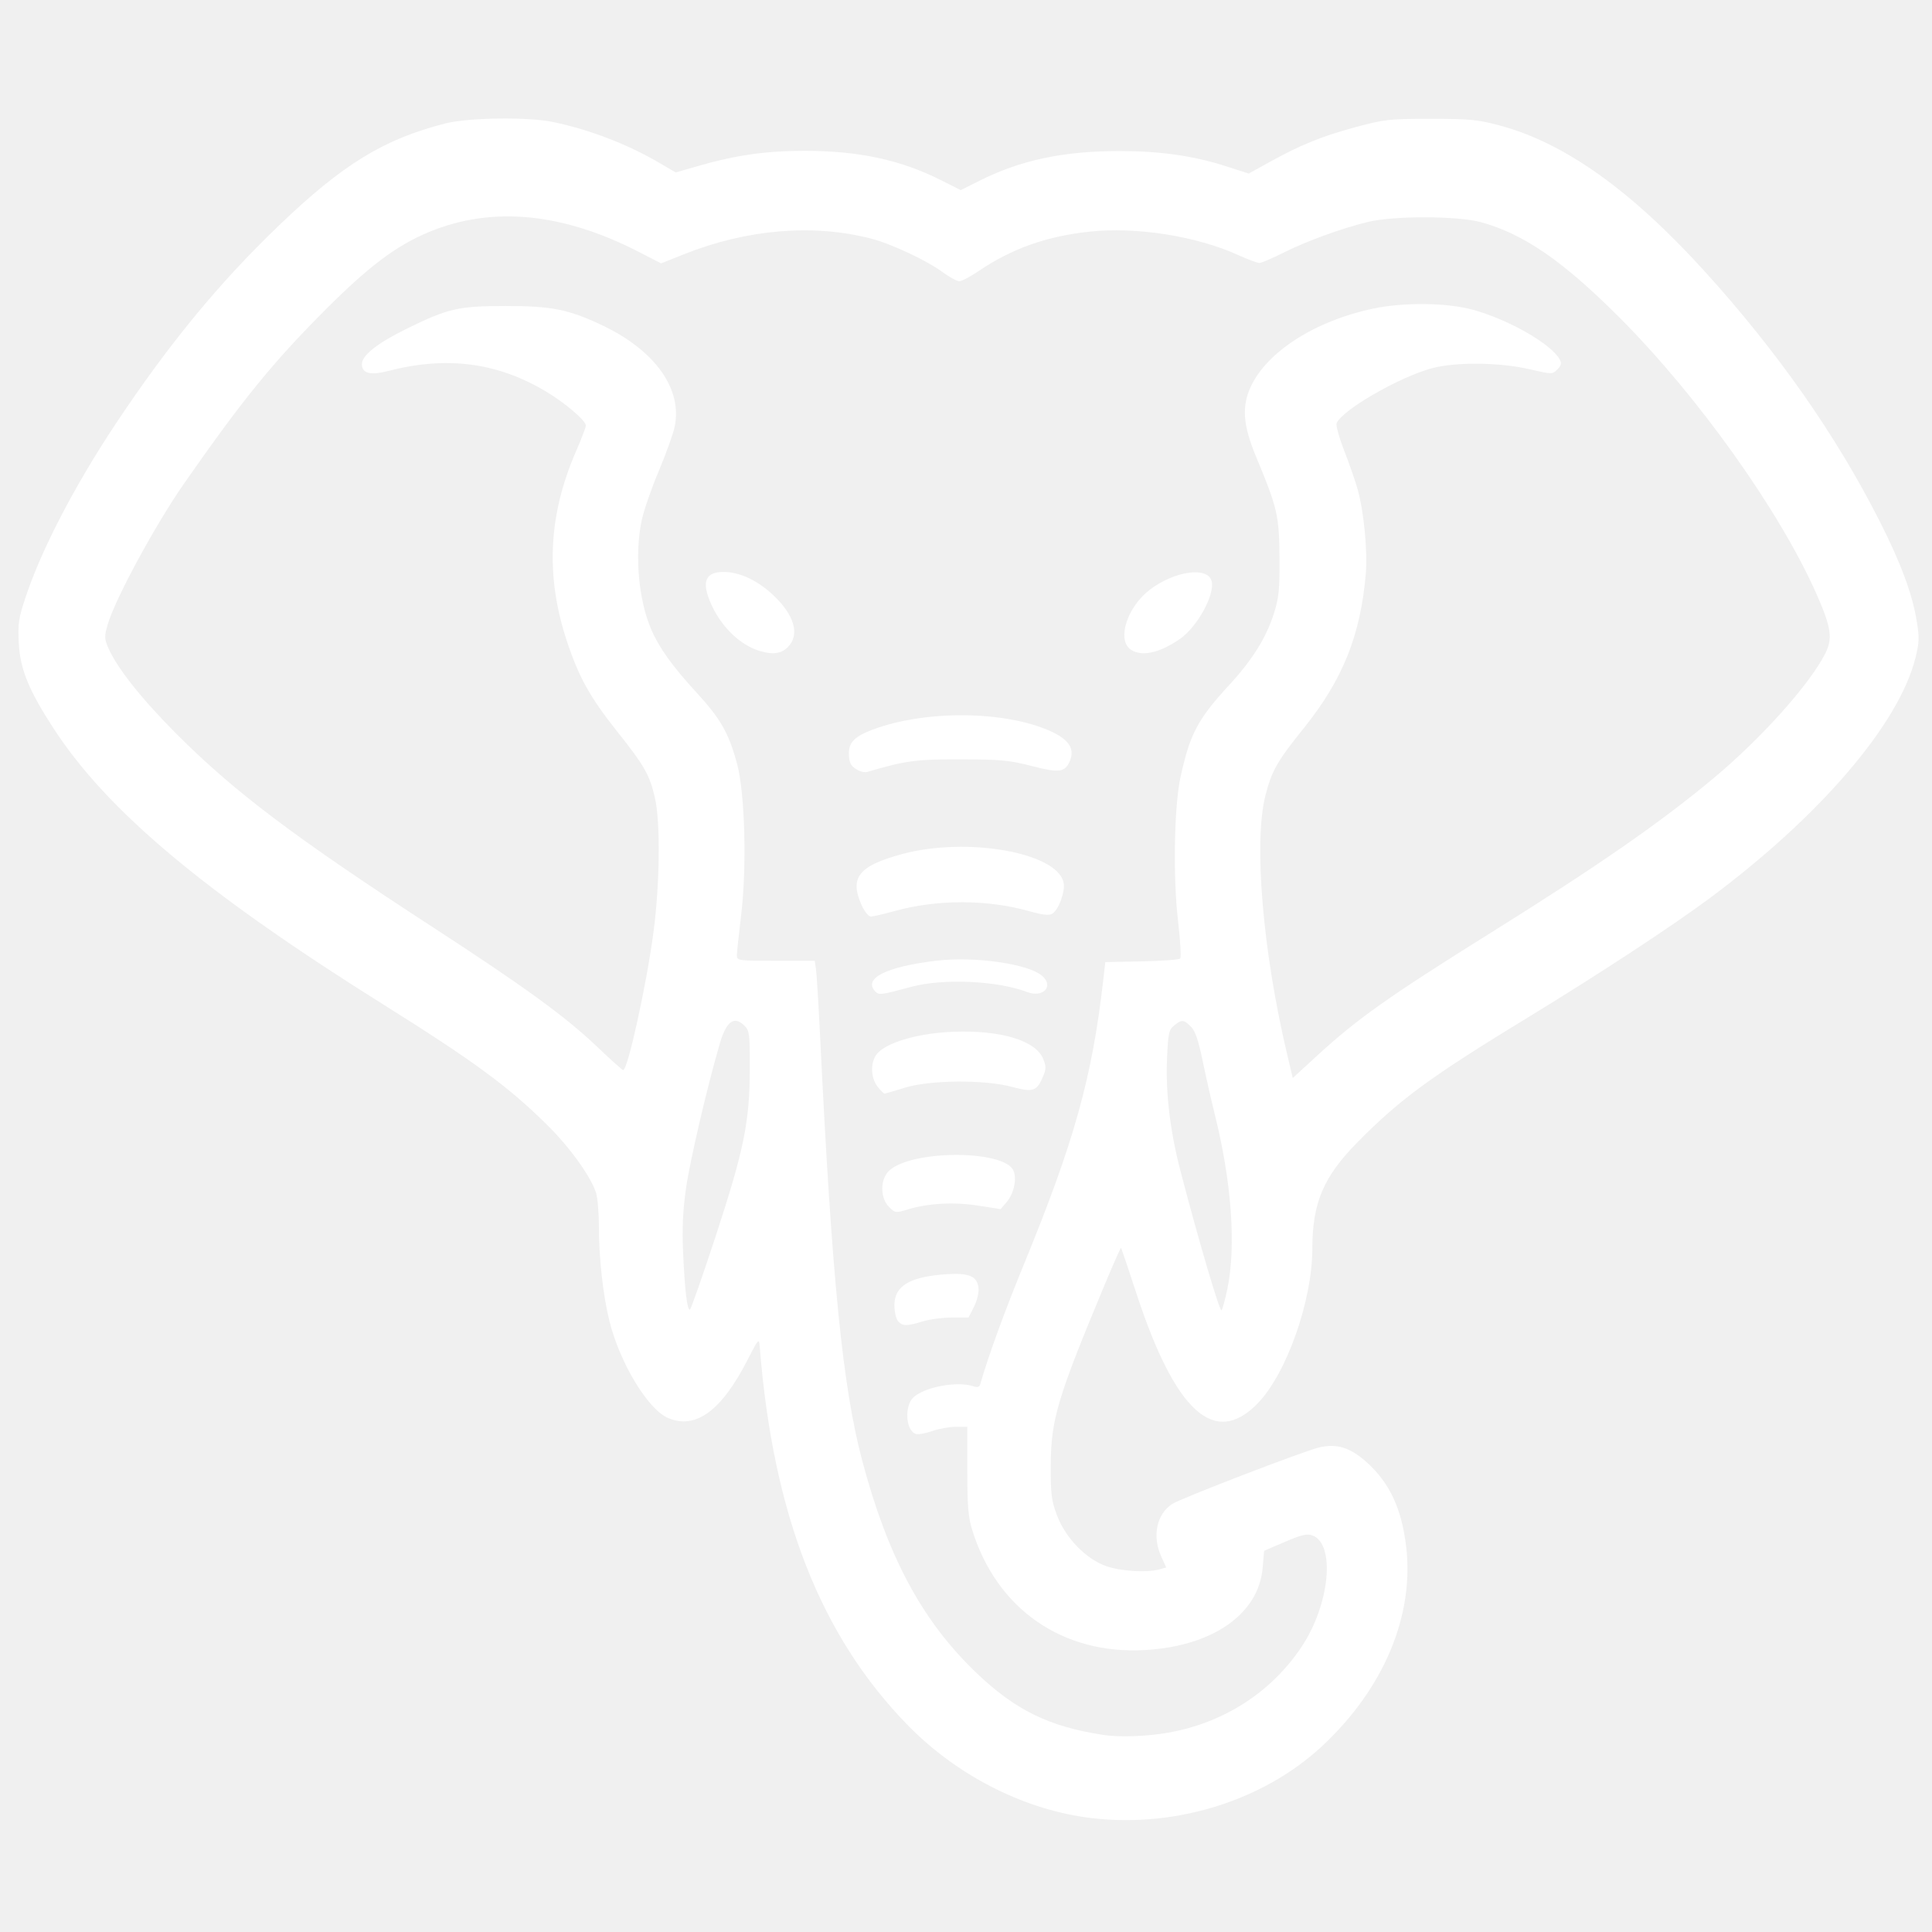
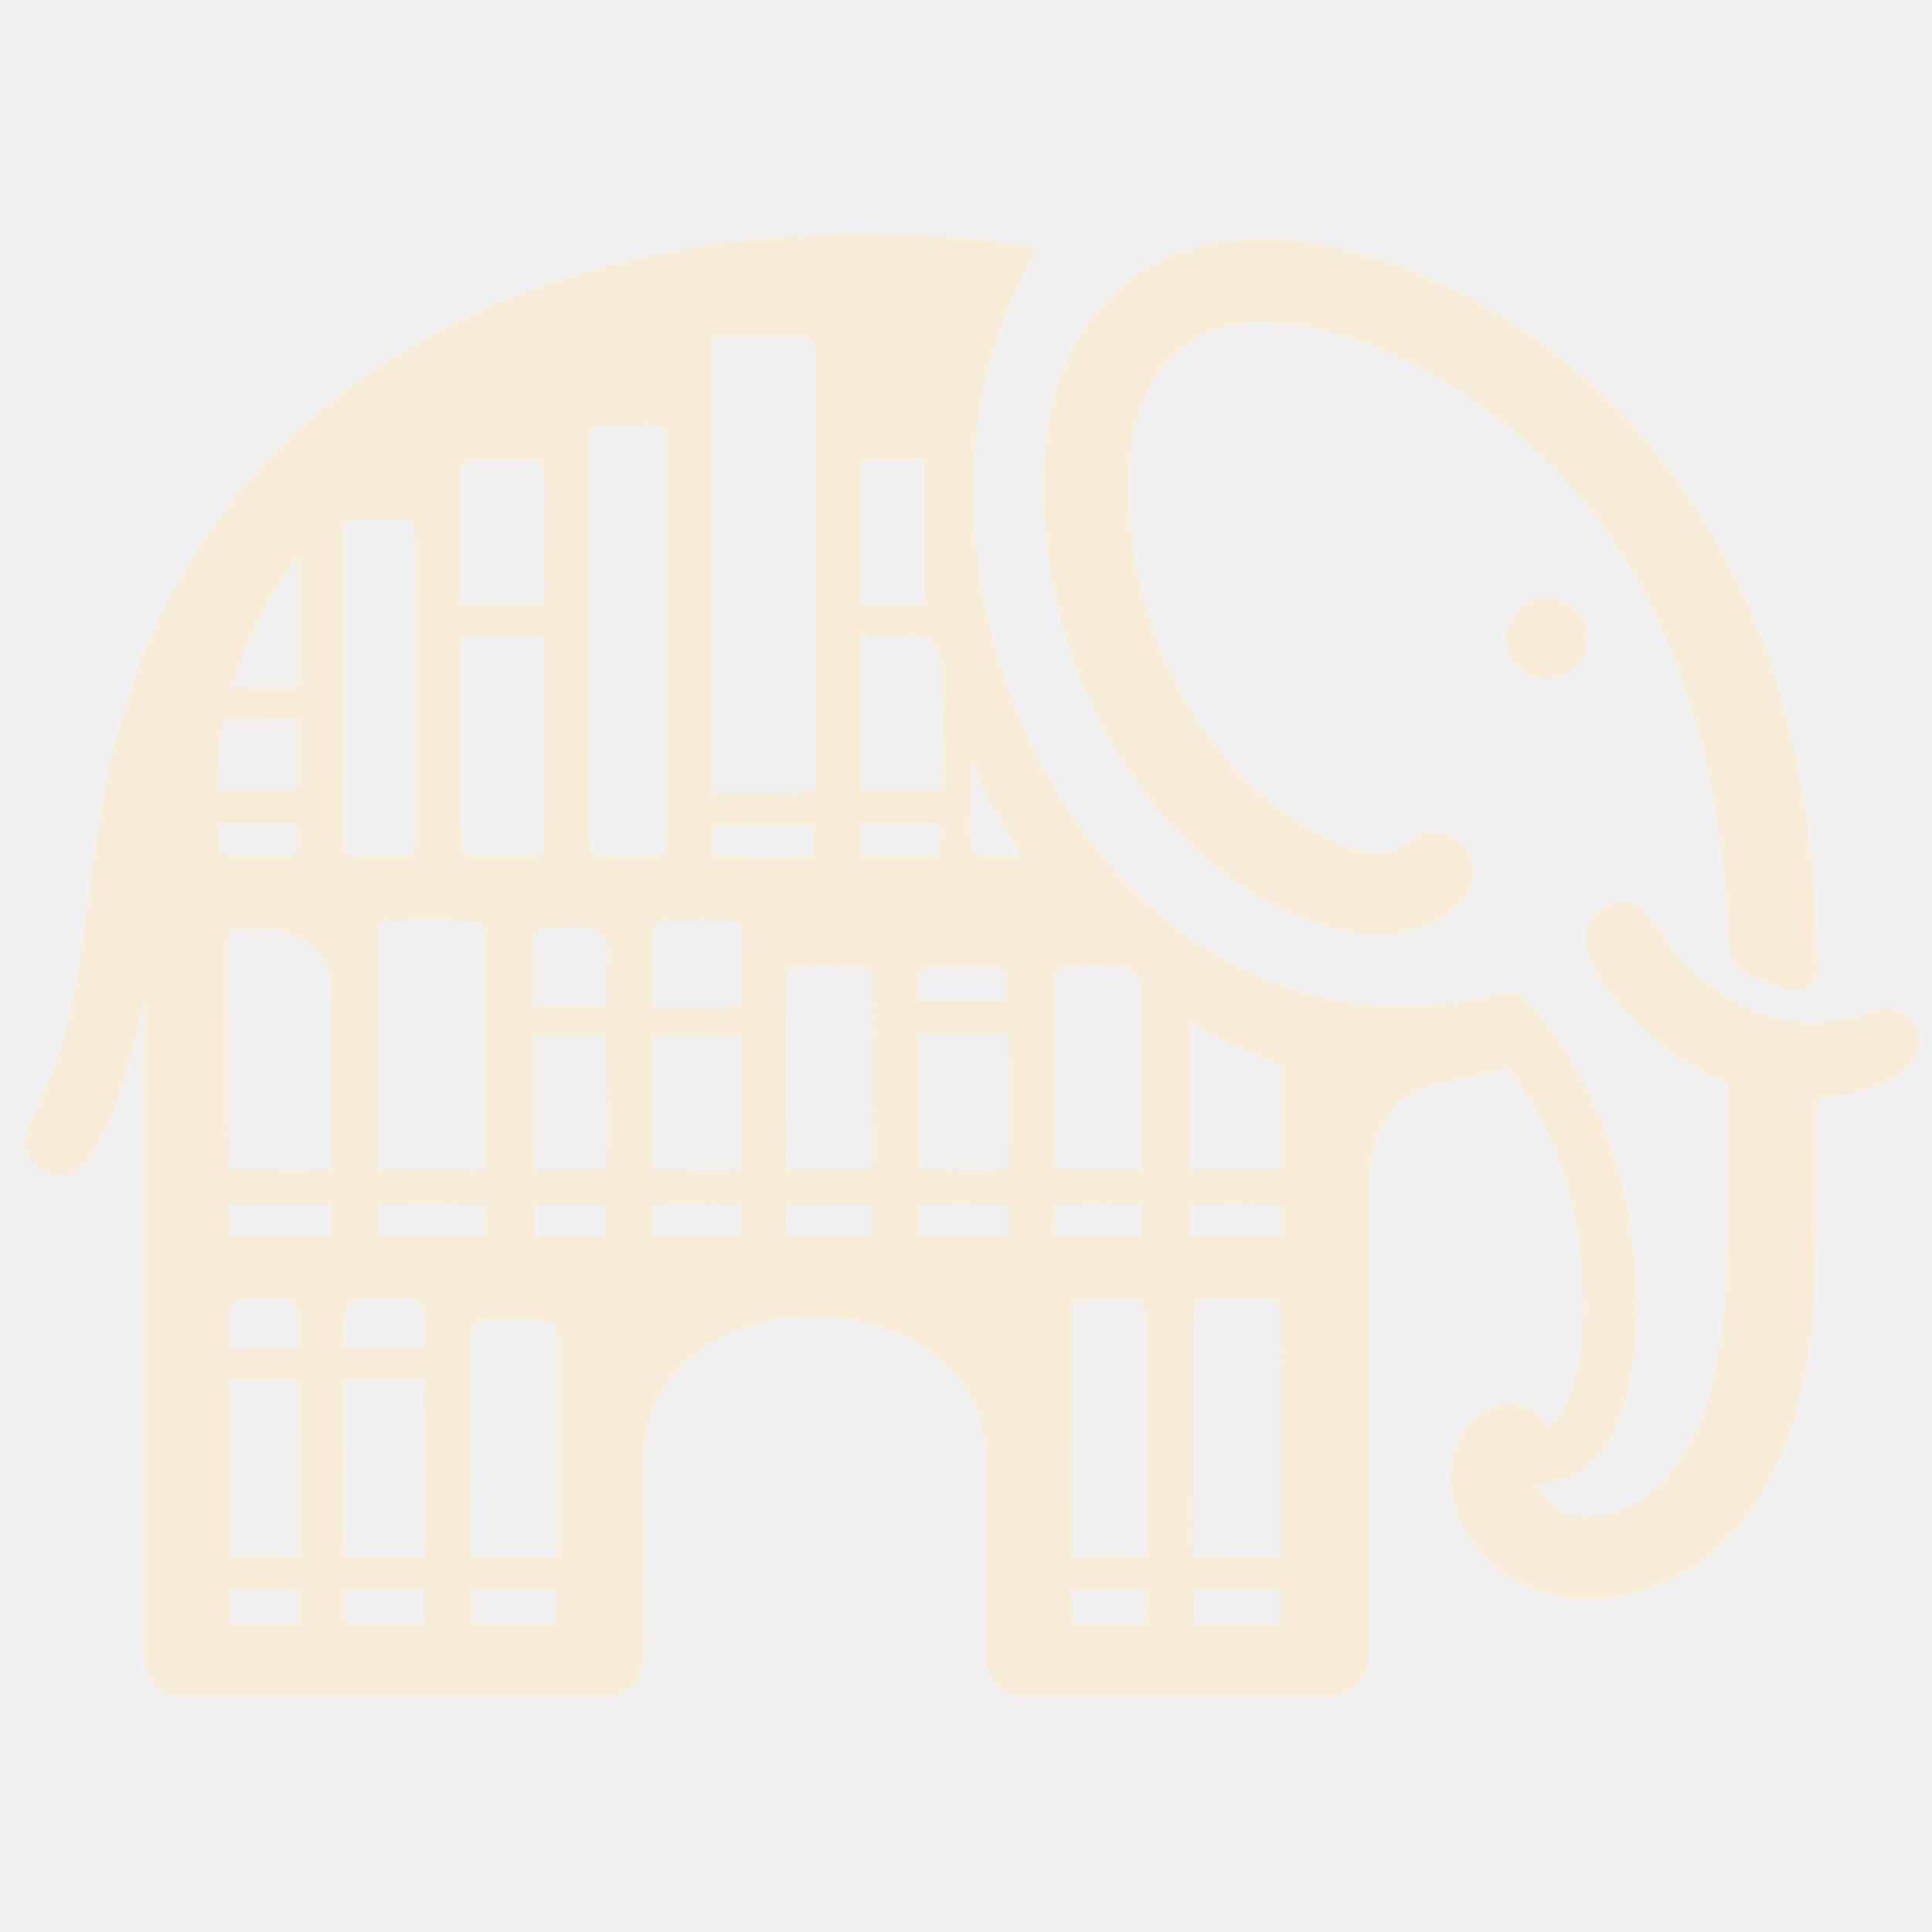
- <svg xmlns="http://www.w3.org/2000/svg" width="512" height="512" viewBox="0 0 742 670">
-   <g>
-     <path d="M 416.52 661.89 C391.88,658.30 367.03,645.38 348.70,626.64 C315.08,592.24 296.90,545.75 291.77,481.10 C291.51,477.85 291.29,478.09 287.09,486.30 C277.08,505.83 267.25,513.05 256.67,508.64 C248.93,505.40 238.15,487.68 234.09,471.50 C231.61,461.63 230.00,447.10 230.00,434.69 C230.00,429.52 229.48,423.77 228.85,421.90 C226.68,415.51 218.76,404.56 210.13,396.02 C195.29,381.35 182.01,371.57 147.50,349.96 C78.63,306.83 41.28,275.57 20.56,243.74 C11.05,229.12 7.72,220.96 7.21,210.98 C6.83,203.41 7.13,201.41 9.94,193.03 C16.03,174.85 28.71,150.47 44.29,127.00 C64.68,96.29 84.12,72.66 107.18,50.55 C131.70,27.05 147.31,17.47 171.00,11.42 C179.90,9.14 202.80,8.84 212.50,10.87 C226.47,13.80 241.01,19.39 253.14,26.50 L 259.50 30.23 L 268.50 27.65 C282.74,23.56 294.29,21.93 309.00,21.93 C329.73,21.93 345.84,25.38 361.25,33.13 L 369.00 37.02 L 375.97 33.52 C391.89,25.50 408.28,22.01 430.00,22.01 C445.58,22.01 458.38,23.83 470.82,27.84 L 479.59 30.66 L 487.54 26.26 C499.60,19.59 507.62,16.34 520.65,12.82 C531.80,9.82 533.51,9.63 549.50,9.64 C564.64,9.64 567.56,9.93 576.15,12.24 C600.94,18.91 626.45,37.09 654.70,68.22 C682.79,99.18 705.35,131.42 722.06,164.49 C729.98,180.15 734.35,191.90 736.07,202.14 C737.19,208.79 737.14,210.61 735.67,216.56 C729.38,242.03 698.94,277.57 656.34,309.17 C642.07,319.76 614.06,338.14 588.00,354.02 C549.46,377.50 537.91,385.93 521.44,402.60 C508.26,415.95 504.03,425.91 504.01,443.62 C503.98,463.63 494.07,491.64 482.98,503.02 C466.48,519.96 451.40,506.27 436.48,460.83 C433.36,451.30 430.68,443.38 430.55,443.23 C430.41,443.08 427.71,449.16 424.54,456.73 C406.01,501.09 403.62,509.11 403.55,527.00 C403.51,537.90 403.81,540.33 405.95,546.00 C409.24,554.72 417.21,562.90 425.01,565.54 C430.71,567.47 440.51,568.06 445.20,566.74 L 447.90 565.99 L 445.97 561.74 C442.43,553.95 444.20,545.53 450.20,541.61 C453.50,539.45 500.93,521.21 506.67,519.89 C513.48,518.32 518.60,519.93 524.93,525.63 C533.64,533.46 538.27,543.31 540.02,557.75 C543.26,584.37 531.52,612.42 507.88,634.50 C484.71,656.15 449.54,666.69 416.52,661.89 ZM 448.53 629.47 C469.89,625.74 488.14,614.04 499.82,596.57 C510.77,580.21 513.01,556.84 503.95,553.65 C501.95,552.95 499.69,553.49 493.45,556.18 L 485.50 559.60 L 484.93 566.15 C483.40,583.84 465.84,596.16 439.96,597.70 C408.11,599.60 382.76,582.00 373.33,551.44 C371.86,546.68 371.50,542.17 371.50,528.75 L 371.50 512.00 L 367.00 511.99 C364.52,511.99 360.42,512.74 357.87,513.65 C355.33,514.56 352.51,515.02 351.61,514.68 C347.78,513.21 347.30,503.85 350.89,500.60 C355.27,496.64 367.62,494.36 373.75,496.39 C375.28,496.90 376.13,496.71 376.40,495.82 C379.89,483.88 385.66,468.08 393.37,449.26 C412.58,402.40 419.45,377.78 423.70,340.50 L 424.50 333.50 L 438.48 333.22 C446.17,333.07 452.82,332.58 453.26,332.14 C453.69,331.71 453.31,325.08 452.41,317.42 C450.47,300.93 450.95,273.54 453.37,262.50 C457.00,245.91 460.01,240.21 471.91,227.28 C481.02,217.40 486.33,208.91 489.29,199.50 C491.17,193.54 491.49,190.35 491.40,178.00 C491.29,162.10 490.55,158.91 482.47,139.56 C477.41,127.43 476.83,120.25 480.29,112.67 C486.51,99.09 505.13,87.19 527.50,82.50 C539.23,80.04 555.60,80.23 565.55,82.93 C579.29,86.66 595.86,96.13 599.03,102.07 C599.81,103.52 599.60,104.40 598.11,105.89 C596.20,107.80 596.08,107.80 587.34,105.79 C575.83,103.13 559.12,102.97 550.00,105.41 C537.36,108.80 515.25,121.57 513.32,126.60 C513.01,127.42 514.36,132.23 516.33,137.30 C518.30,142.36 520.60,148.98 521.43,152.00 C523.85,160.76 525.27,175.76 524.53,184.50 C522.52,207.98 515.65,225.08 500.84,243.51 C490.50,256.36 488.44,259.98 486.00,269.50 C481.43,287.35 484.94,329.27 494.30,368.76 L 496.50 378.03 L 505.56 369.70 C521.31,355.23 532.98,346.97 572.65,322.18 C614.04,296.33 637.37,280.14 658.00,262.97 C676.27,247.76 694.91,226.98 700.97,215.07 C703.93,209.25 703.33,205.01 697.73,192.32 C683.66,160.41 652.13,116.14 622.01,85.98 C600.26,64.22 585.29,53.90 568.86,49.35 C559.94,46.88 535.32,46.81 525.38,49.23 C515.17,51.72 501.72,56.62 492.77,61.12 C488.52,63.25 484.42,65.00 483.66,65.00 C482.90,65.00 479.26,63.63 475.56,61.96 C459.46,54.65 436.39,51.03 418.38,52.97 C401.88,54.74 388.56,59.49 375.80,68.14 C372.67,70.26 369.36,72.00 368.44,72.00 C367.52,72.00 364.60,70.41 361.96,68.47 C355.82,63.96 342.24,57.61 334.47,55.61 C312.23,49.89 286.87,52.02 262.69,61.64 L 253.89 65.15 L 245.19 60.67 C216.04,45.68 189.01,43.10 164.94,53.03 C152.36,58.21 141.76,66.15 124.98,82.96 C104.89,103.07 93.24,117.38 70.77,149.59 C59.80,165.30 44.28,193.90 41.42,203.67 C40.07,208.28 40.07,209.23 41.42,212.45 C44.61,220.09 54.02,232.04 67.49,245.57 C89.91,268.09 112.83,285.38 166.50,320.28 C201.44,343.00 217.04,354.34 229.05,365.75 C234.40,370.84 239.03,375.00 239.32,375.00 C241.09,375.00 248.26,342.41 250.96,322.13 C253.44,303.44 253.69,279.54 251.49,270.22 C249.43,261.48 247.46,258.03 237.13,245.05 C226.54,231.75 222.21,223.94 217.58,209.81 C209.50,185.12 210.64,161.76 221.12,137.59 C223.26,132.68 225.00,128.12 225.00,127.45 C225.00,125.51 216.94,118.65 209.45,114.21 C190.82,103.16 171.46,100.68 149.11,106.47 C142.21,108.26 139.00,107.42 139.00,103.83 C139.00,100.48 144.92,95.80 156.10,90.30 C172.10,82.44 175.92,81.55 194.00,81.52 C211.82,81.50 218.49,82.83 231.50,89.04 C251.68,98.67 262.20,113.52 259.09,127.99 C258.51,130.71 255.75,138.36 252.96,145.00 C250.16,151.64 247.24,160.10 246.46,163.79 C243.68,176.88 245.19,194.28 250.09,205.70 C253.08,212.70 258.29,219.96 267.34,229.80 C276.79,240.07 279.92,245.56 283.11,257.50 C286.13,268.80 286.86,297.28 284.61,315.71 C283.73,322.97 283.00,329.84 283.00,330.96 C283.00,332.92 283.57,333.00 297.95,333.00 L 312.91 333.00 L 313.39 336.25 C313.66,338.04 314.38,349.85 314.99,362.50 C319.51,455.41 323.61,496.63 331.15,525.00 C340.94,561.85 354.01,586.24 374.61,606.11 C389.77,620.74 402.89,627.18 424.00,630.35 C430.03,631.26 440.41,630.88 448.53,629.47 ZM 471.42 458.79 C474.77,442.44 472.99,417.91 466.61,392.24 C465.27,386.89 463.16,377.56 461.91,371.53 C460.25,363.46 459.04,359.95 457.37,358.28 C454.61,355.52 453.87,355.47 450.95,357.84 C448.92,359.48 448.64,360.77 448.22,370.18 C447.62,383.74 449.35,398.30 453.43,413.97 C460.22,440.03 468.45,467.95 469.13,467.24 C469.52,466.83 470.55,463.03 471.42,458.79 ZM 274.88 438.72 C285.80,405.36 287.92,394.91 287.97,374.25 C288.00,361.31 287.82,359.82 286.00,358.00 C281.99,353.99 278.99,356.11 276.46,364.75 C271.57,381.48 264.93,409.95 263.45,420.50 C262.22,429.32 261.93,435.95 262.37,445.50 C263.02,459.72 263.89,467.00 264.94,467.00 C265.31,467.00 269.78,454.27 274.88,438.72 ZM 344.87 471.35 C344.12,470.44 343.50,467.70 343.50,465.26 C343.50,457.84 349.44,454.31 363.50,453.37 C372.18,452.79 375.37,454.17 375.81,458.70 C375.98,460.48 375.21,463.62 374.04,465.93 L 371.96 470.00 L 365.64 470.00 C362.16,470.00 357.11,470.67 354.41,471.49 C348.12,473.40 346.56,473.37 344.87,471.35 ZM 341.43 427.52 C337.95,424.04 337.99,416.84 341.51,413.58 C350.14,405.58 385.56,405.54 389.19,413.53 C390.63,416.68 389.41,422.42 386.60,425.68 L 384.29 428.37 L 375.71 427.03 C366.31,425.57 356.48,426.10 348.68,428.48 C343.98,429.91 343.80,429.89 341.43,427.52 ZM 337.07 381.37 C334.10,377.59 334.25,371.05 337.38,368.12 C341.83,363.93 353.31,360.78 366.00,360.27 C384.14,359.54 397.67,363.56 400.59,370.56 C401.81,373.49 401.82,374.49 400.67,377.25 C398.20,383.14 396.85,383.61 388.69,381.43 C377.99,378.56 357.10,378.74 347.39,381.78 C343.48,383.00 340.03,384.00 339.71,384.00 C339.40,384.00 338.21,382.81 337.07,381.37 ZM 336.25 344.87 C331.28,339.83 340.22,335.28 359.59,332.97 C374.33,331.22 394.91,334.16 400.25,338.79 C404.86,342.79 400.63,347.33 394.48,344.99 C382.98,340.62 362.18,339.70 349.93,343.01 C338.52,346.11 337.60,346.23 336.25,344.87 ZM 330.97 311.75 C326.12,301.06 329.71,296.52 346.60,291.98 C371.41,285.32 405.95,291.40 408.47,302.89 C409.23,306.30 406.51,313.65 404.01,315.00 C402.82,315.63 400.16,315.33 395.72,314.06 C379.24,309.35 359.91,309.32 343.26,313.98 C339.28,315.09 335.32,316.00 334.46,316.00 C333.60,316.00 332.05,314.11 330.97,311.75 ZM 329.50 259.80 C326.69,258.22 326.03,256.98 326.02,253.25 C326.00,249.09 328.36,246.76 335.23,244.19 C355.35,236.66 385.72,236.90 403.31,244.74 C410.44,247.92 412.85,251.54 410.92,256.19 C409.08,260.65 406.84,260.94 396.10,258.16 C387.70,255.98 384.32,255.67 369.00,255.63 C351.73,255.59 347.88,256.11 333.00,260.48 C332.17,260.72 330.60,260.42 329.50,259.80 ZM 291.76 214.00 C284.44,211.80 277.33,205.06 273.38,196.57 C269.13,187.43 270.76,183.37 278.57,183.68 C284.54,183.91 291.07,187.05 296.88,192.48 C305.15,200.22 307.29,207.80 302.55,212.55 C300.00,215.09 296.81,215.52 291.76,214.00 ZM 434.22 213.44 C428.88,209.70 432.89,197.13 441.55,190.53 C451.07,183.27 463.84,181.46 465.33,187.17 C466.68,192.32 459.84,204.77 453.11,209.42 C445.22,214.86 438.34,216.33 434.22,213.44 Z" fill="white" />
-   </g>
+ <svg xmlns="http://www.w3.org/2000/svg" width="512" height="512" viewBox="0 0 658 512">
+   <path fill="#F8EDD8" transform="scale(0.795647 0.795031)" d="M353.368 8.705C359.825 8.051 370.6 8.293 377.291 8.469C398.102 9.017 424.091 9.978 444.187 15.096C442.195 19.478 439.158 23.826 436.896 28.337C371.934 157.901 470.125 366.192 631.442 336.355C640.268 334.723 646.982 329.101 654.249 337.333C687.229 374.692 701.513 424.033 700.417 473.271C699.763 500.164 692.442 544.552 657.328 543.322C667.674 566.516 696.703 558.465 710.932 543.509C738.031 515.023 738.644 469.747 739.541 432.872C739.955 412.577 740.06 392.277 739.856 371.978C722.203 366.709 702.202 350.137 690.95 335.922C683.615 326.656 673.541 313.115 681.549 301.365C683.819 298.01 687.334 295.698 691.314 294.943C705.345 292.285 709.338 306.482 716.418 315.209C733.765 336.588 760.848 350.397 788.759 344.978C797.161 343.347 807.898 337.191 815.678 342.854C821.945 347.415 823.721 357.49 818.437 363.568C808.971 374.31 791.031 377.25 777.459 378.872C777.627 408.517 777.965 438.636 776.061 468.055C773.498 507.656 762.327 549.974 729.867 575.624C711.531 590.113 685.314 597.158 662.404 590.939C647.4 586.918 634.632 577.054 626.954 563.551C617.669 547.323 618.053 522.968 635.844 512.671C645.187 507.263 657.595 509.739 662.71 519.615C676.14 506.427 677.738 485.661 677.766 467.771C677.812 438.263 671.514 407.843 656.55 382.153C653.126 376.033 648.882 370.409 643.936 365.437C638.911 367.276 633.76 368.75 628.523 369.849C616.107 372.423 605.546 372.776 596.575 383.148C584.977 396.555 585.945 411.341 585.986 427.76L586.04 458.479L585.966 577.606L586.047 604.174C586.064 608.616 586.195 613.057 585.949 617.481C585.391 627.501 579.369 634.419 569.041 634.672C560.314 634.886 551.676 634.826 542.988 634.836L493.433 634.856L456.171 634.8C453.754 634.795 451.022 634.911 448.626 634.78C441.781 634.406 432.91 636.1 427.439 631.084C421.245 625.404 421.995 617.085 421.959 609.456C421.937 604.822 421.985 600.248 421.993 595.647L422.022 553.993C422.033 546.43 422.35 538.101 421.975 530.702C418.309 458.795 296.176 451.972 277.218 517.739C274.444 527.361 275.334 545.461 275.337 556.125L275.454 599.763C275.501 607.936 276.338 618.296 273.722 625.921C269.783 637.402 253.423 634.754 243.559 634.817L205.604 634.966L82.159 634.887C75.437 634.852 70.938 635.153 65.975 629.929C63.447 627.038 61.73 621.993 61.592 618.12C61.227 607.897 61.406 597.259 61.42 587.038L61.448 526.701L61.536 336.492C59.909 340.776 59.499 348.823 57.88 353.535C53.047 367.596 44.639 410.505 26.061 411.335C21.892 411.499 17.828 410 14.764 407.169C12.213 404.764 10.579 401.415 10.546 397.878C10.5 393 20.526 372.128 22.801 366.038C25.529 358.63 27.812 351.066 29.637 343.385C34.759 321.078 36.551 301.021 39.706 278.525C41.759 264.959 43.966 251.397 46.708 237.961C77.242 88.359 207.861 12.969 353.368 8.705ZM304.552 247.594C317.389 247.949 331.41 247.619 344.348 247.601C345.683 247.586 347.665 247.729 348.772 247.154C349.453 242.321 349.185 231.347 349.187 226.023L348.917 180.302L348.977 107.391C349.097 91.886 349.495 76.451 349.342 60.907C349.241 50.613 343.721 51.876 335.248 52.049C326.532 52.227 317.462 51.782 308.788 52.229C305.843 52.849 304.538 53.776 304.463 56.93C304.246 66.182 304.37 75.466 304.4 84.719L304.468 131.593C304.476 169.94 303.958 209.332 304.552 247.594ZM282.744 274.69C284.052 273.711 284.843 273.237 284.976 271.257C285.478 263.823 285.276 255.642 285.275 248.195L285.292 203.569L285.318 130.873C285.322 119.844 285.419 108.711 285.383 97.677C285.371 94.26 284.773 90.869 280.64 90.668C272.052 90.251 263.343 90.452 254.719 90.491C251.834 93.332 252.082 93.938 252.054 98.166L252.057 201.989L251.999 243.163C251.997 248.718 251.466 269.678 253.359 273.425C256.81 275.542 277.762 274.918 282.744 274.69ZM161.771 409.269C175.451 409.426 189.132 409.496 202.813 409.479L207.48 409.442L207.494 340.603L207.53 320.094C207.545 316.036 207.801 311.766 207.335 307.733C207.15 306.133 206.497 304.369 205.254 303.276C202.965 301.261 171.151 302.13 166.854 302.123C162.359 302.741 161.441 304.327 161.531 308.731C162.211 342.097 160.877 375.969 161.771 409.269ZM175.614 274.646C176.491 273.649 177.517 272.498 177.582 271.15C177.849 265.605 177.764 259.769 177.782 254.212L177.868 218.926L177.916 166.335C177.909 159.791 178.615 135.907 176.231 131.492C172.863 130.28 153.825 130.743 149.36 130.989C148.626 131.357 147.411 132.002 147.357 132.822C146.518 145.602 146.956 163.111 146.956 175.641L146.948 234.711C146.947 243.595 145.99 264.764 147.769 272.594C149.099 274.081 151.652 274.637 153.55 274.647C160.74 274.683 168.463 274.831 175.614 274.646ZM97.75 409.297C111.906 409.486 126.065 409.538 140.223 409.452L141.461 409.327C142.027 408.361 142.127 406.368 142.111 405.22C141.772 381.723 142.164 358.2 141.924 334.703C141.823 324.768 137.79 315.308 128.939 310.216C120.826 305.549 109.299 305.587 100.135 306.248C98.455 306.717 98.91 306.337 97.953 307.538C97.064 312.12 97.55 334.563 97.567 340.53C97.504 363.452 97.565 386.375 97.75 409.297ZM510.762 574.994L542.113 574.953L548.005 574.95L547.976 502.339C547.979 491.71 548.338 479.617 547.526 469.011C547.418 467.594 545.883 465.85 544.927 464.806C538.972 464.204 523.168 464.358 516.657 464.522C511.69 465.297 510.967 466.897 510.745 471.707C510.414 478.869 510.498 486.043 510.493 493.213L510.491 528.354L510.506 557.804C510.512 562.673 510.355 570.322 510.762 574.994ZM201.276 574.964L233.704 574.941L238.563 574.931L238.557 512.714C238.574 502.255 238.677 491.568 238.564 481.101C238.544 479.321 237.932 476.495 236.954 474.992C233.834 473.417 209.87 473.854 204.91 474.082C203.721 474.587 202.024 475.65 201.867 476.886C200.632 486.58 201.21 500.396 201.211 510.029L201.276 574.964ZM459.114 574.948C468.575 575.033 478.037 575.034 487.498 574.95C488.963 574.972 489.542 575.257 490.493 574.508C490.854 571.827 490.64 563.972 490.632 560.701L490.558 531.954L490.577 492.758C490.584 485.004 491.628 471.372 488.502 464.893C481.293 464.287 468.828 464.488 461.208 464.805C459.357 466.624 458.889 467.52 458.921 470.192C459.332 505.029 458.37 540.134 459.114 574.948ZM232.018 273.418C232.552 272.103 232.95 270.862 232.958 269.428C233.104 243.524 232.954 217.611 232.99 191.705C232.995 187.97 233.027 184.209 232.907 180.478L197.025 180.413L197.092 237.002C197.083 243.499 196.382 269.089 198.26 273.282C201.356 275.774 211.852 274.517 216.187 274.612C219.988 274.696 229.146 275.577 232.018 273.418ZM451.829 409.24L461.351 409.384C470.457 409.471 479.564 409.474 488.671 409.394L488.707 356.844C488.711 347.571 488.92 337.552 488.65 328.383C486.417 326.174 482.454 321.849 479.365 321.573C471.19 321.929 462.947 321.26 454.897 322.213C452.966 322.892 451.538 324.671 451.505 326.746C451.354 336.125 451.275 345.676 451.466 355.053C451.824 372.598 450.688 391.024 451.776 408.473C451.792 408.729 451.81 408.985 451.829 409.24ZM336.756 409.242C347.732 409.395 358.709 409.469 369.687 409.464C370.886 409.48 372.197 409.654 373.181 409.068C373.602 404.024 373.414 397.765 373.398 392.588L373.323 366.222C373.299 352.991 373.648 339.646 373.086 326.424C372.988 324.128 370.805 322.922 368.997 321.828C360.297 321.77 349.212 321.469 340.715 321.86C339.308 322.466 337.736 323.082 337.079 324.592C335.769 327.598 336.126 400.953 336.756 409.242ZM147.508 574.954C158.54 575.006 169.572 574.989 180.603 574.905L181.662 574.802C182.335 572.717 181.83 506.883 181.71 499.399C171.031 499.277 160.351 499.212 149.671 499.206C148.152 499.339 147.905 499.071 147.11 499.889C146.822 509.296 147.172 520.083 147.226 529.635C147.31 544.32 146.867 560.326 147.508 574.954ZM422.586 336.761L430.846 336.741C431.169 332.462 431.251 330.012 430.804 325.625C429.662 324.364 428.861 323.425 427.518 322.346C420.89 321.502 408.895 321.933 401.868 322C394.574 322.079 392.639 323.505 393.024 331.216C393.118 333.045 393.224 334.872 393.343 336.699L422.586 336.761ZM148.221 603.437C157.145 603.78 166.113 603.579 175.044 603.647C177.189 603.663 179.35 603.697 181.484 603.452C181.75 599.012 181.798 593.69 181.506 589.24C170.195 588.828 158.778 589.251 147.478 589.078C147.466 593.126 147.294 599.609 148.221 603.437ZM127.532 589.245C118.062 588.932 107.666 589.02 98.133 589.087C98.103 593.053 97.84 599.72 98.659 603.444C105.523 603.785 120.722 603.855 127.555 603.443L127.532 589.245ZM509.411 437.673C521.181 437.926 536.578 438.072 548.266 437.642C548.324 433.121 548.331 428.6 548.287 424.079C536.146 423.791 521.07 423.689 508.948 424.06C509.147 428.287 509.035 433.694 509.411 437.673ZM93.677 260.875C93.638 264.054 93.175 271.25 94.495 273.851C96.951 275.025 123.73 274.932 126.861 274.045C127.623 270.332 127.345 264.902 127.194 261.016L93.677 260.875ZM201.933 603.404C210.542 603.701 229.969 604.038 238.178 603.377C238.335 598.621 238.35 593.861 238.222 589.104C226.233 588.979 213.349 589.407 201.554 589.082C201.613 593.857 201.739 598.632 201.933 603.404ZM548.116 409.467C548.74 395.577 548.361 378.553 548.289 364.518C534.15 358.694 522.081 353.952 509.126 345.533C509.324 366.331 508.5 388.734 509.156 409.28C522.142 409.447 535.129 409.51 548.116 409.467ZM392.998 350.992C393.694 369.938 392.527 390.052 393.288 409.197C404.955 409.658 419.392 409.605 431.168 409.418C431.988 408.27 431.674 356.553 431.486 350.934C419.655 350.731 404.771 350.546 392.998 350.992ZM431.258 437.584C431.394 433.053 431.553 428.572 431.515 424.038C419.105 423.865 405.613 423.779 393.203 424.03C393.15 428.586 393.186 433.143 393.313 437.697C404.63 437.751 420.22 438.194 431.258 437.584ZM547.653 589.235C535.263 589.038 522.872 589.024 510.482 589.194C510.783 593.994 510.646 598.677 510.905 603.364C516.725 603.815 523.788 603.656 529.699 603.666C535.475 603.675 542.324 603.856 548.019 603.499C547.696 598.514 547.821 594.118 547.653 589.235ZM279.083 352.229C279.127 370.816 278.815 390.863 279.437 409.374C291.714 409.531 304.938 409.674 317.205 409.481C317.845 391.213 317.392 370.677 317.409 352.21C305.14 352.068 291.312 351.86 279.083 352.229ZM317.023 437.688C317.192 432.891 317.397 428.789 317.026 424.005C305.043 423.87 291.163 423.607 279.224 423.98C279.25 428.622 279.206 433.134 279.644 437.758C291.706 437.766 305.052 438.053 317.023 437.688ZM259.422 408.852C259.999 390.647 259.473 370.105 259.307 351.758C250.655 352.178 237.249 351.717 228.139 351.714L228.121 389.641C228.15 395.29 227.959 403.915 228.478 409.234C231.579 409.345 258.191 409.903 259.328 409.057L259.422 408.852ZM452.286 437.678C463.999 437.772 476.896 437.954 488.568 437.691L488.604 423.995C477.183 423.958 462.623 423.554 451.474 424.18C451.644 427.861 451.765 434.237 452.286 437.678ZM415.452 234.397L415.252 258.737C415.254 262.187 414.725 271.833 416.857 274.039C420.469 275.288 431.437 274.745 435.774 274.691L436.427 274.332C435.311 270.315 426.275 257.405 424.092 252.412C423.081 250.099 415.836 234.852 415.452 234.397ZM95.712 216.078C93.496 229.319 93.322 233.874 93.295 247.176C103.947 247.194 116.194 247.483 126.721 246.993C127.58 246.159 127.37 244.128 127.363 242.644C127.325 233.826 127.518 224.861 127.386 216.055C117.17 215.998 105.84 215.73 95.712 216.078ZM458.74 589.105C458.895 593.846 459.024 598.735 459.321 603.466C465.138 603.67 485.156 604.045 490.211 603.303C490.487 598.519 490.301 593.922 490.172 589.135C479.695 589.06 469.217 589.05 458.74 589.105ZM373.066 423.985C360.919 423.944 348.773 423.974 336.627 424.074C336.682 428.173 336.637 433.668 336.968 437.703L373.099 437.711C373.22 433.136 373.209 428.559 373.066 423.985ZM402.594 246.909C403.359 228.989 403.311 209.009 402.654 190.968C402.579 188.92 398.949 183.051 397.739 181.025C389.478 180.129 376.579 180.489 367.953 180.548C368.014 202.383 367.525 225.815 368.267 247.444C378.446 246.412 392.015 247.877 402.594 246.909ZM402.486 260.861C392.256 260.845 378.22 260.415 368.229 260.903C368.223 265.004 368.008 270.579 368.8 274.51C372.707 274.79 399.642 275.184 401.577 273.977C402.836 269.184 402.559 265.769 402.486 260.861ZM259.164 437.622C259.374 432.982 259.377 428.692 259.354 424.044C249.055 423.92 238.754 423.907 228.454 424.003C228.41 428.278 228.353 433.489 229.019 437.704C237.714 437.795 250.604 438.068 259.164 437.622ZM98.212 485.743L119.426 485.78L127.544 485.771C127.779 461.883 128.944 464.078 105.311 464.527C95.234 464.847 98.016 478.471 98.212 485.743ZM304.744 262.222C304.72 265.44 304.283 271.652 305.742 274.298C308.512 275.273 346.105 275.425 348.13 274.47C348.718 270.763 348.592 266.043 348.532 262.242C335.2 261.663 318.279 262.043 304.744 262.222ZM147.531 485.822L175.152 485.771L181.74 485.77C181.835 479.384 183.869 464.215 175.172 464.283C168.017 464.339 160.167 464.491 152.942 464.515C145.162 465.836 147.362 479.884 147.531 485.822ZM97.714 424.079C97.851 428.231 98.037 433.578 97.896 437.684C111.035 437.856 128.752 438.199 141.723 437.723C141.803 433.199 141.945 428.518 141.872 424.01C127.405 423.985 112.121 423.758 97.714 424.079ZM161.782 424.14C161.909 427.793 161.81 434.578 162.332 437.797L195.75 437.811C197.515 437.815 205.822 438.066 206.951 437.777C207.205 433.212 207.172 428.448 207.446 424.043C193.38 423.866 175.677 423.555 161.782 424.14ZM99.916 202.847C108.931 203.123 118.232 202.872 127.303 202.978C127.752 186.093 127.338 169.105 127.496 152.208C127.509 150.78 127.633 148.598 127.46 147.266C116.092 161.306 108.729 175.801 102.515 192.759C101.652 195.113 99.609 200.435 99.211 202.588C99.513 202.732 99.678 202.883 99.916 202.847ZM233.645 305.788C230.335 306.233 230.24 306.617 228.232 309.221C227.778 318.425 228.153 329.437 228.181 338.823C237.04 338.961 246.458 339.142 255.299 338.967L259.613 338.895C259.622 334.509 259.156 325.856 259.639 321.95C262.21 301.137 250.478 305.622 233.645 305.788ZM282.137 302.533C278.043 305.449 279.03 311.072 279.081 315.769C279.168 323.697 279.153 331.713 279.427 339.631C291.309 339.718 303.19 339.737 315.072 339.688L316.724 339.563C317.386 338.716 317.428 337.644 317.495 336.606C317.675 333.808 317.286 330.969 317.319 328.163C317.393 321.729 318.163 314.757 317.383 308.404C317.171 306.672 316.655 304.08 315.124 303.033C312.708 301.382 286.562 302.236 282.137 302.533ZM370.211 105.091C367.108 107.572 368.025 119.415 368.029 123.527L368.078 152.423C368.085 156.016 368.322 163.814 368.023 167.179C376.111 167.218 384.531 167.368 392.591 167.233C393.887 167.185 394.805 167.402 395.613 166.707C395.769 157.374 395.503 147.845 395.483 138.49C395.459 127.316 395.539 116.167 395.171 105.001C387.397 104.938 377.915 104.69 370.211 105.091ZM231.079 167.162L232.512 167.066C233.489 165.278 232.915 156.129 232.933 153.489L233.029 127.053C233.036 123.071 233.88 106.323 230.702 105.623C225.105 104.389 205.187 104.679 199.515 105.053C198.179 106.001 197.316 106.867 197.207 108.585C196.831 114.542 196.993 121.109 197.009 127.085L197.116 167.162L231.079 167.162ZM98.035 499.31C98.06 524.347 97.751 549.978 98.153 574.961C107.943 575.025 117.733 575.026 127.523 574.964L127.482 525.574C127.481 517.649 127.778 507.129 127.398 499.44C118.729 499.25 106.45 498.808 98.035 499.31Z" />
+   <path fill="#F8EDD8" transform="scale(0.795647 0.795031)" d="M538.469 10.264C539.548 10.207 540.629 10.197 541.708 10.234C599.312 12.24 658.583 46.618 697.119 88.409C747.305 142.834 770.338 212.492 776.051 285.223C776.762 294.492 777.224 303.778 777.436 313.072C777.559 317.045 777.951 321.2 777.75 325.162C777.651 327.12 777.367 328.955 775.777 330.278C773.338 332.307 769.498 332.176 766.524 331.784C760.008 330.927 744.517 325.908 741.348 319.811C740.01 317.237 738.944 292.064 738.41 286.992C737.388 277.284 736.422 267.551 734.846 257.914C727.397 212.372 711.364 166.643 683.126 129.738C653.132 90.538 601.989 53.517 552.104 46.929C531.137 44.074 511.324 48.089 497.719 65.448C481.767 85.801 481.341 115.824 484.515 140.352C490.025 182.932 511.497 226.022 545.36 252.989C556.665 261.88 582.047 278.118 596.915 272.522C600.786 271.065 606.375 265.162 612.369 264.738C616.755 264.428 620.718 265.736 624.102 268.518C627.822 271.629 630.141 276.099 630.542 280.93C631.784 297.203 608.946 307.426 595.419 308.177C567.853 309.708 539.053 295.659 518.733 278.143C508.744 269.641 499.587 260.209 491.385 249.974C465.333 216.865 450.029 173.456 447.034 131.711C443.849 87.336 454.611 39.662 498.211 19.081C511.771 12.68 523.697 11.255 538.469 10.264Z" />
+   <path fill="#F8EDD8" transform="scale(0.795647 0.795031)" d="M659.12 164.51C668.614 162.878 677.627 169.271 679.224 178.77C680.821 188.269 674.395 197.257 664.89 198.82C655.433 200.375 646.499 193.989 644.91 184.539C643.321 175.088 649.675 166.133 659.12 164.51Z" />
</svg>
